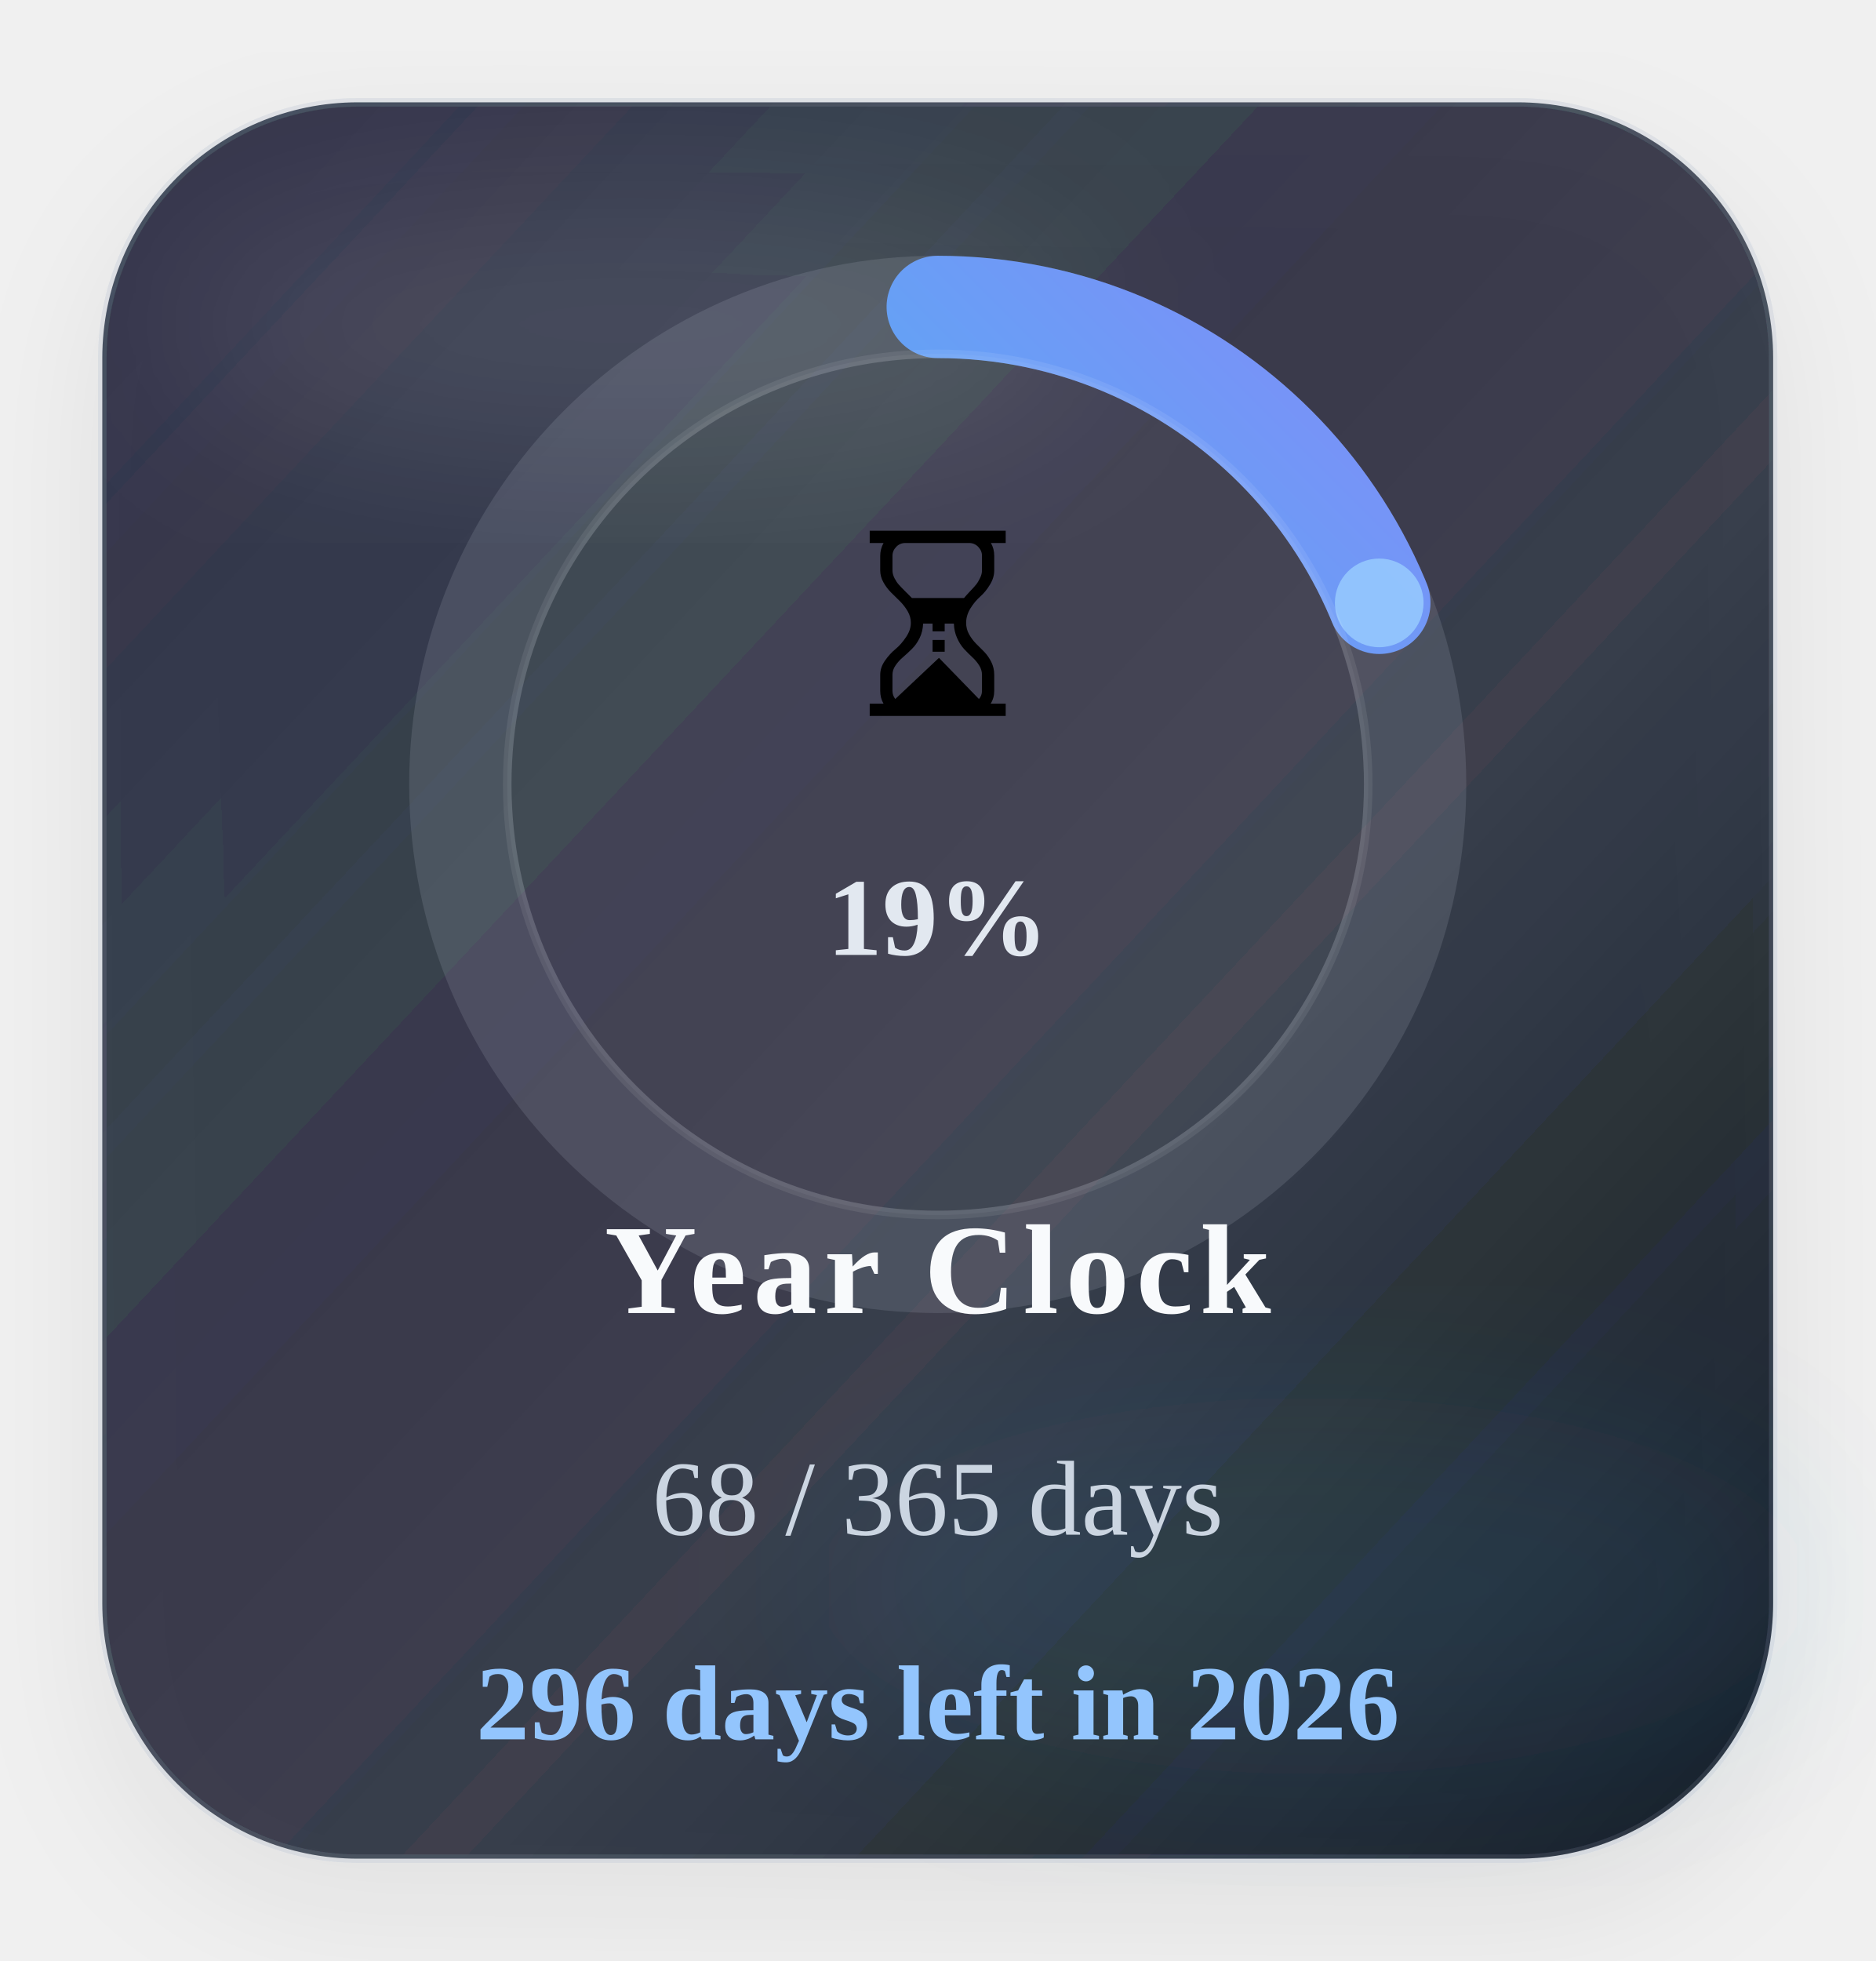
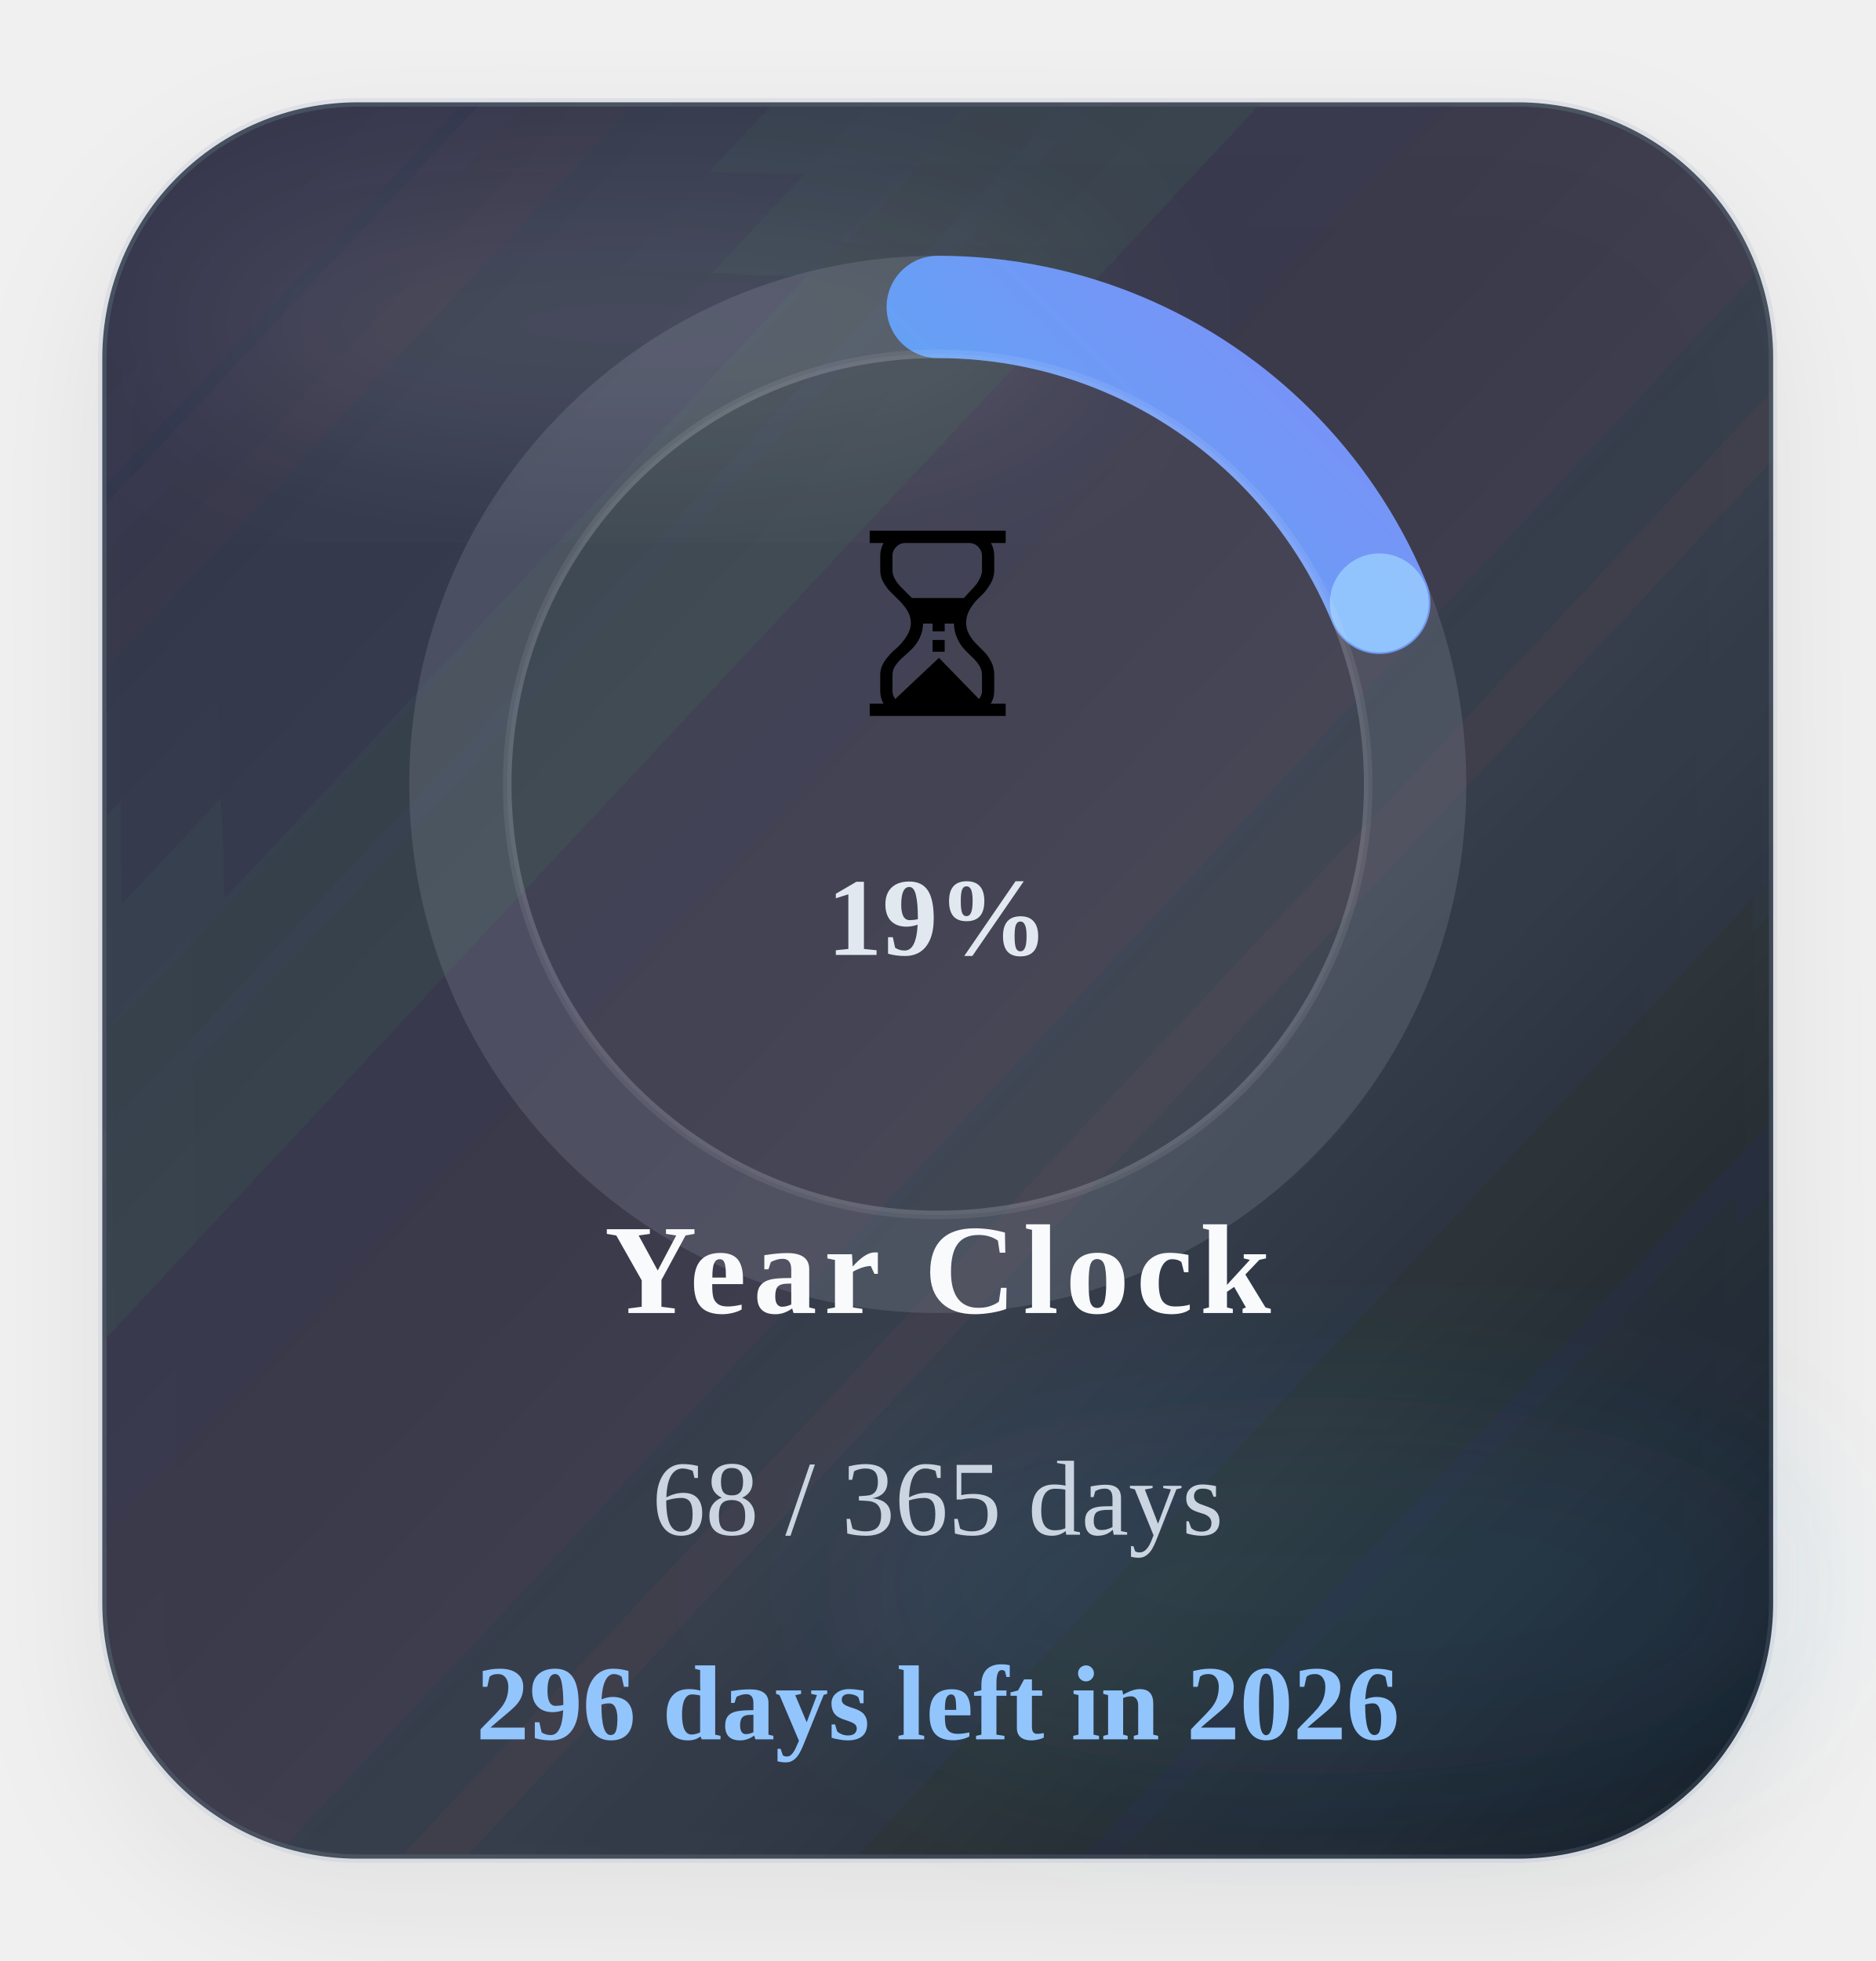
<svg xmlns="http://www.w3.org/2000/svg" width="220" height="230" viewBox="0 0 220 230" role="img" aria-label="Time progress for 2026">
  <defs>
    <linearGradient id="timeGradient" x1="0%" y1="0%" x2="100%" y2="100%">
      <stop offset="0%" stop-color="#22d3ee" />
      <stop offset="100%" stop-color="#818cf8" />
    </linearGradient>
    <linearGradient id="timeCard" x1="0%" y1="0%" x2="100%" y2="100%">
      <stop offset="0%" stop-color="#1c2537" stop-opacity="0.88" />
      <stop offset="60%" stop-color="#111827" stop-opacity="0.8" />
      <stop offset="100%" stop-color="#0b1220" stop-opacity="0.96" />
    </linearGradient>
    <filter id="timeShadow" x="-25%" y="-25%" width="150%" height="150%">
      <feDropShadow dx="0" dy="6" stdDeviation="8" flood-color="#020617" flood-opacity="0.08" />
    </filter>
    <filter id="timeBlur" x="-30%" y="-30%" width="160%" height="160%">
      <feGaussianBlur stdDeviation="10" />
    </filter>
  </defs>
  <rect x="12" y="12" width="196" height="206" rx="30" fill="url(#timeCard)" stroke="#94a3b8" stroke-opacity="0.18" filter="url(#timeShadow)" />
  <ellipse cx="74" cy="38" rx="54" ry="16" fill="#ffffff" fill-opacity="0.09" filter="url(#timeBlur)" />
  <ellipse cx="154" cy="186" rx="58" ry="22" fill="#38bdf8" fill-opacity="0.08" filter="url(#timeBlur)" />
  <circle class="ring-track" cx="110" cy="92" r="56" fill="none" stroke="#cbd5e1" stroke-opacity="0.14" stroke-width="12" />
  <circle class="progress-ring" cx="110" cy="92" r="56" fill="none" stroke="url(#timeGradient)" stroke-width="12" stroke-linecap="round" stroke-dasharray="351.86" stroke-dashoffset="285.73" data-target-offset="285.73" data-ring-length="351.86" transform="rotate(-90 110 92)" />
-   <circle class="progress-endcap" cx="161.79" cy="70.71" r="5.2" fill="#93c5fd" fill-opacity="0.96" data-center-x="110" data-center-y="92" data-radius="56" data-target-angle="-22.3462" />
+   <circle class="progress-endcap" cx="161.80" cy="70.71" r="5.8" fill="#93c5fd" fill-opacity="0.96" data-center-x="110" data-center-y="92" data-radius="56" data-target-angle="-22.3435" />
  <circle class="ring-core" cx="110" cy="92" r="50.5" fill="#ffffff" fill-opacity="0.05" stroke="#ffffff" stroke-opacity="0.08" />
  <text class="progress-emoji" x="110" y="84" text-anchor="middle" font-size="30">⏳</text>
  <text class="progress-percent" x="110" y="112" text-anchor="middle" font-size="13" font-weight="700" fill="#e2e8f0">19%</text>
  <text class="progress-label" x="110" y="154" text-anchor="middle" font-size="15" font-weight="700" letter-spacing="0.8" fill="#f8fafc">Year Clock</text>
  <text class="progress-value" x="110" y="180" text-anchor="middle" font-size="12.5" fill="#cbd5e1">68 / 365 days</text>
  <text class="progress-status" data-status-state="remaining" x="110" y="204" text-anchor="middle" font-size="12.5" font-weight="700" fill="#93c5fd">296 days left in 2026</text>
</svg>
